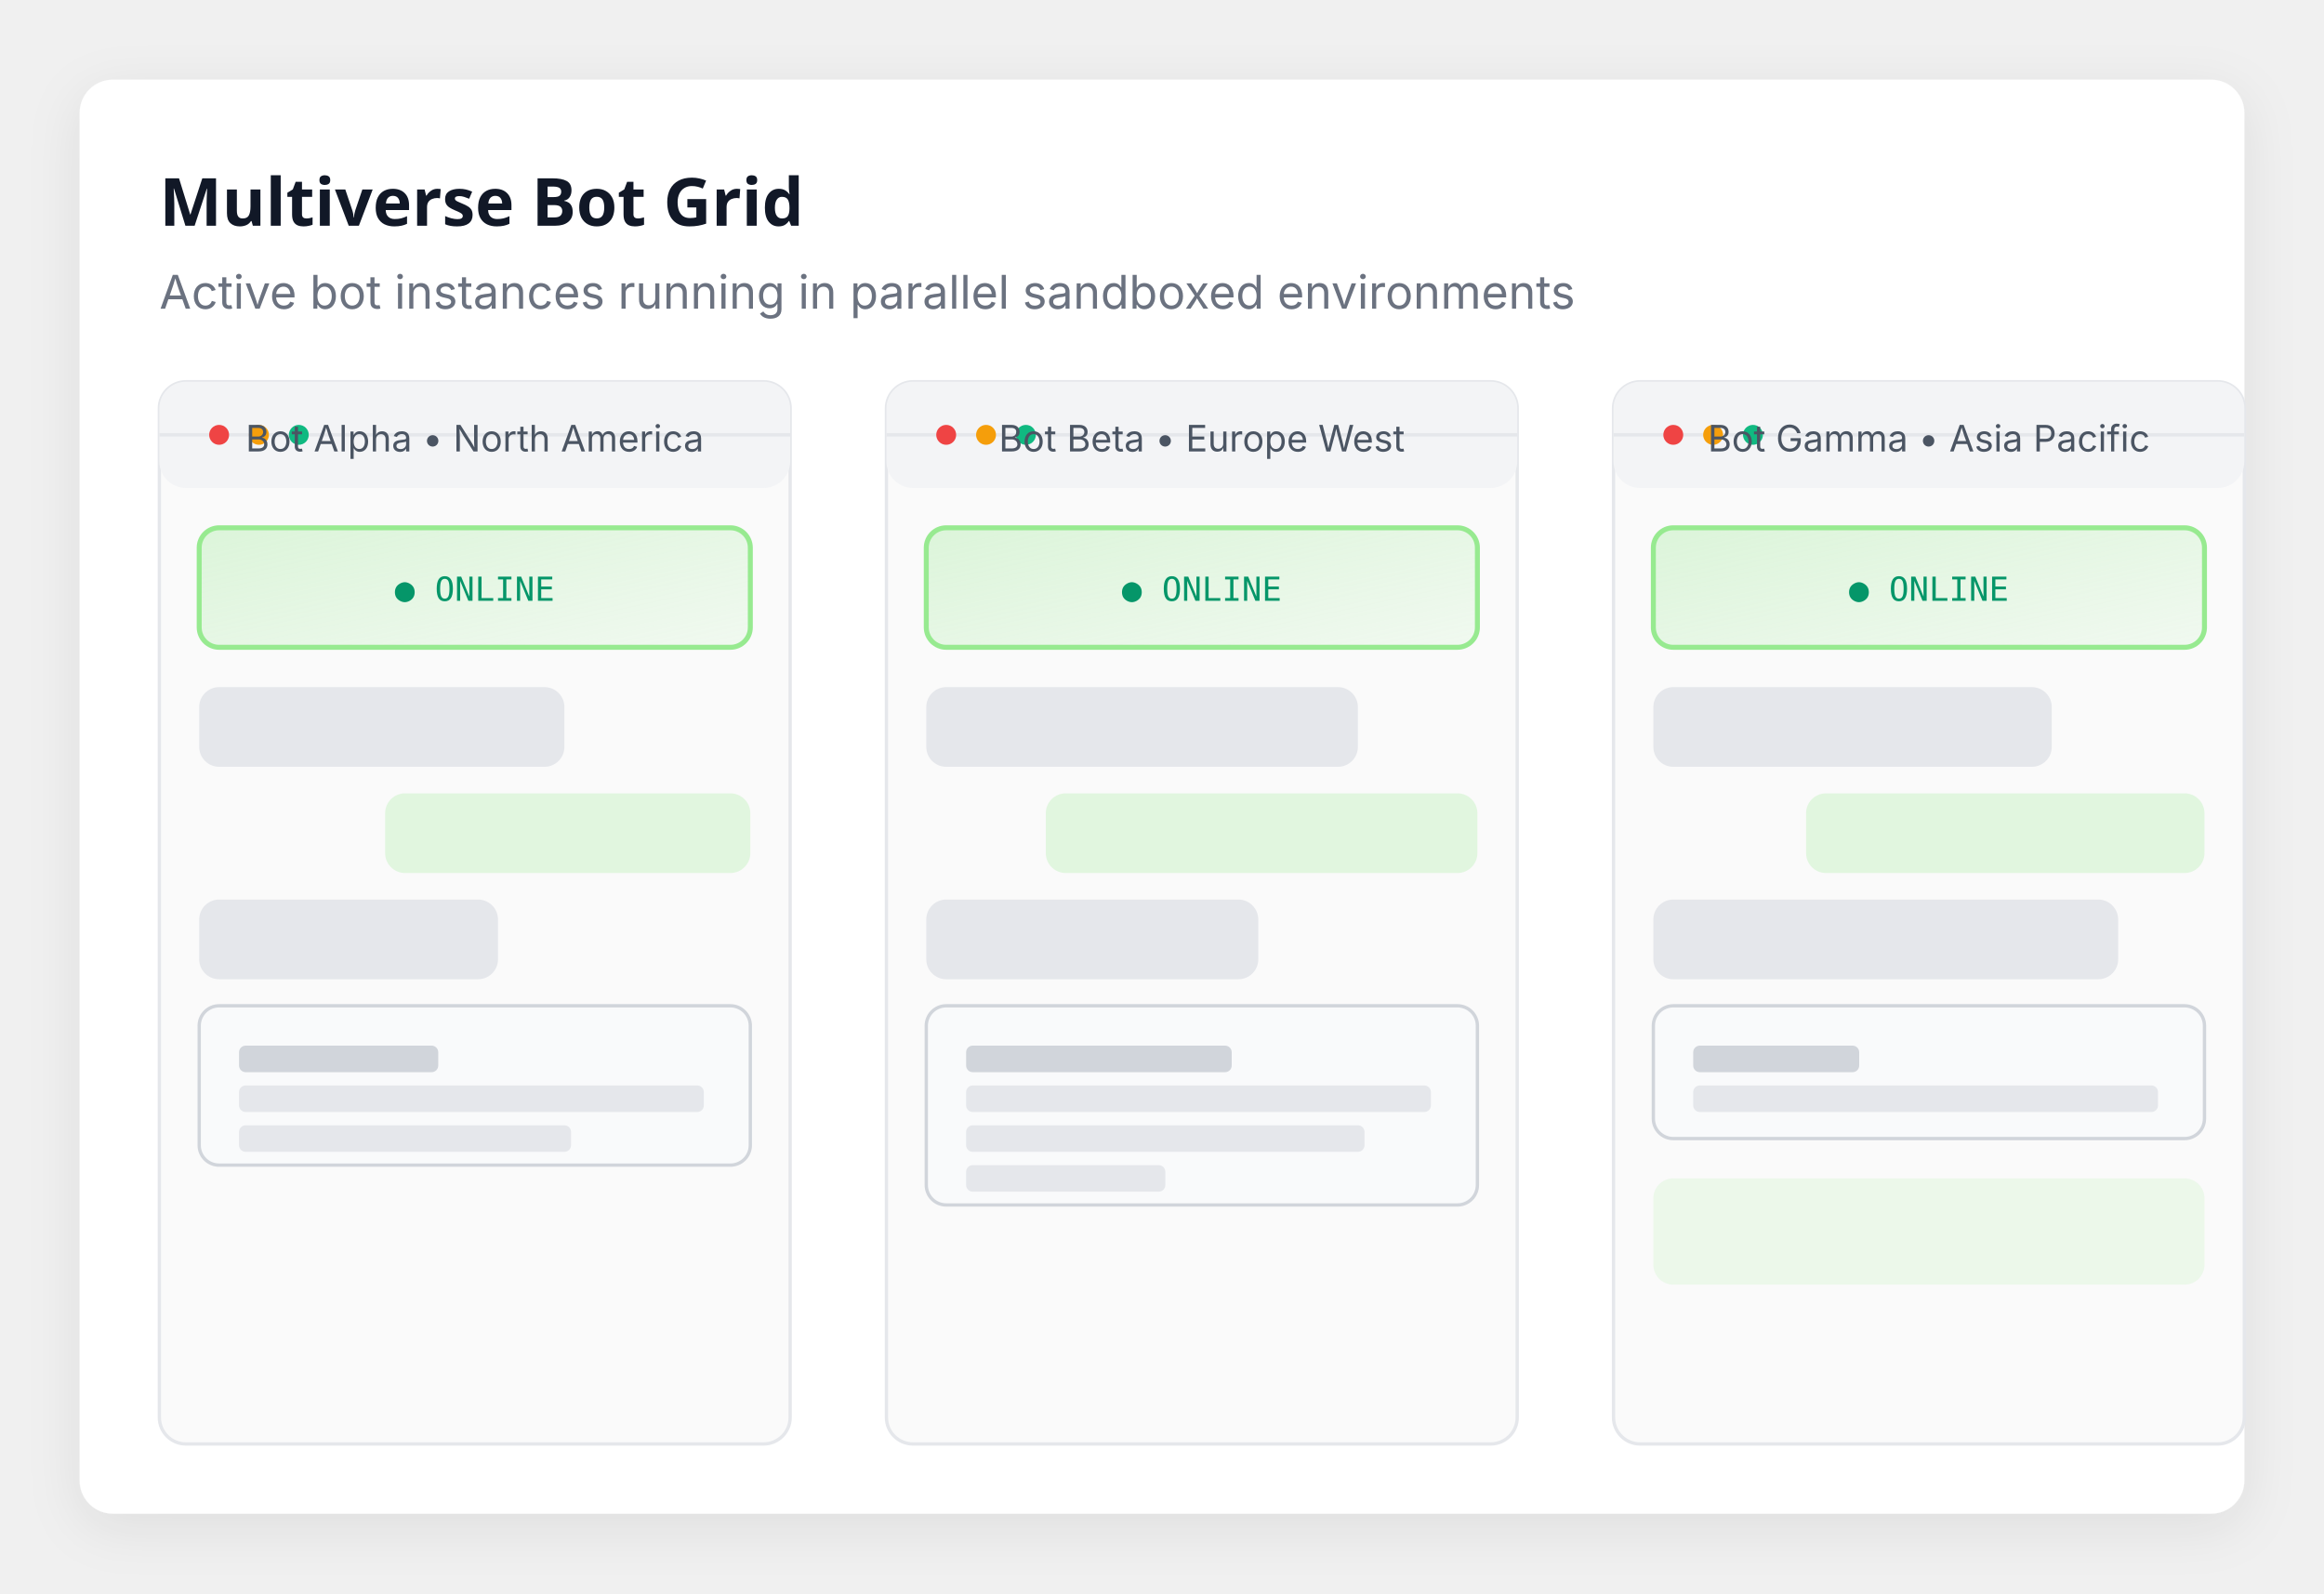
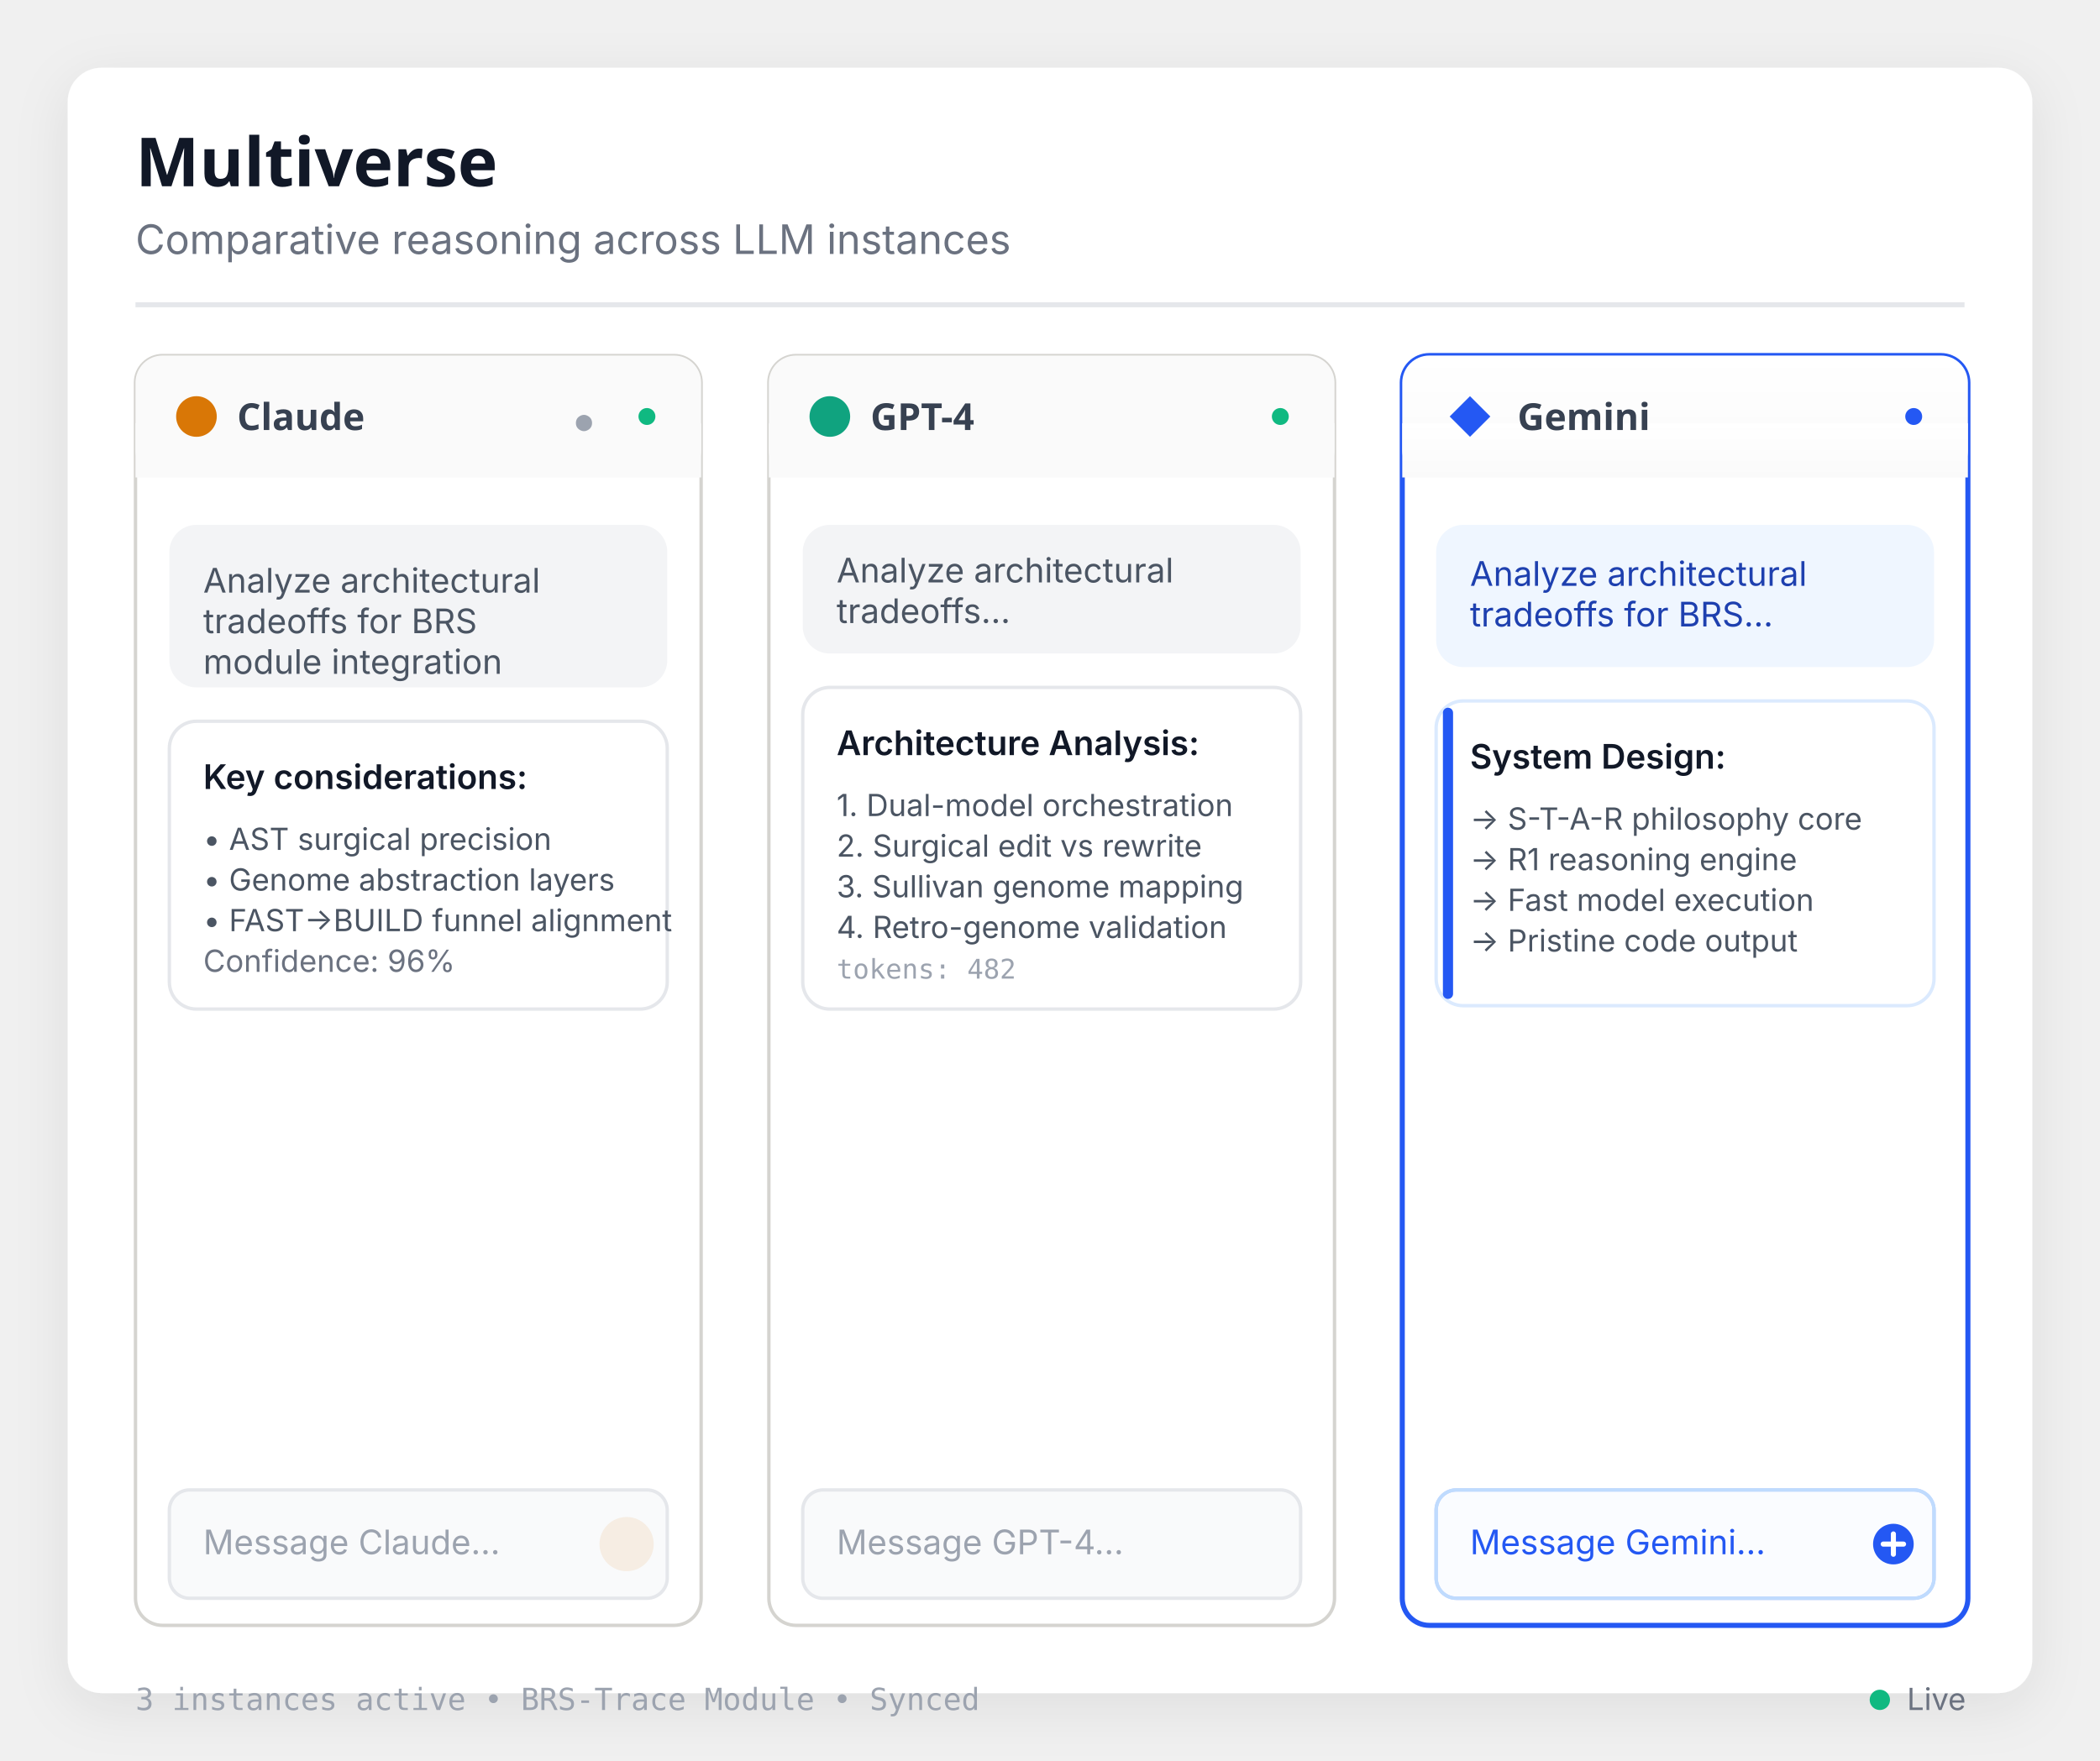
- <svg xmlns="http://www.w3.org/2000/svg" viewBox="0 0 700 480">
+ <svg xmlns="http://www.w3.org/2000/svg" viewBox="0 0 620 520">
  <defs>
-     <filter id="shadow" x="-50%" y="-50%" width="200%" height="200%">
+     <filter id="cardShadow" x="-50%" y="-50%" width="200%" height="200%">
      <feDropShadow dx="0" dy="4" stdDeviation="8" flood-opacity="0.08" />
    </filter>
-     <linearGradient id="statusGradient" x1="0%" y1="0%" x2="100%" y2="100%">
-       <stop offset="0%" style="stop-color:#97ea90;stop-opacity:0.3" />
-       <stop offset="100%" style="stop-color:#97ea90;stop-opacity:0.1" />
+     <linearGradient id="surfaceGrad" x1="0%" y1="0%" x2="0%" y2="100%">
+       <stop offset="0%" style="stop-color:#ffffff;stop-opacity:1" />
+       <stop offset="100%" style="stop-color:#fafafa;stop-opacity:1" />
+     </linearGradient>
+     <linearGradient id="accentGrad" x1="0%" y1="0%" x2="100%" y2="100%">
+       <stop offset="0%" style="stop-color:#2458f3;stop-opacity:1" />
+       <stop offset="100%" style="stop-color:#1e4bd0;stop-opacity:1" />
    </linearGradient>
  </defs>
  <g id="component_root">
-     <rect x="24" y="24" width="652" height="432" rx="10" fill="#ffffff" filter="url(#shadow)" />
-     <text x="48" y="68" font-family="Plus Jakarta Sans, sans-serif" font-weight="700" font-size="20" fill="#111827">Multiverse Bot Grid</text>
-     <text x="48" y="93" font-family="Inter, system-ui, sans-serif" font-size="14" fill="#6b7280">Active bot instances running in parallel sandboxed environments</text>
-     <g transform="translate(48, 115)">
-       <rect x="0" y="0" width="190" height="320" rx="8" fill="#fafafa" stroke="#e5e7eb" stroke-width="1" />
-       <rect x="0" y="0" width="190" height="32" rx="8" fill="#f3f4f6" />
-       <path d="M0 16 L190 16" stroke="#e5e7eb" stroke-width="1" />
-       <circle cx="18" cy="16" r="3" fill="#ef4444" />
-       <circle cx="30" cy="16" r="3" fill="#f59e0b" />
-       <circle cx="42" cy="16" r="3" fill="#10b981" />
-       <text x="95" y="21" font-family="Inter, system-ui, sans-serif" font-size="11" fill="#4b5563" text-anchor="middle">Bot Alpha • North America</text>
-       <rect x="12" y="44" width="166" height="36" rx="6" fill="url(#statusGradient)" stroke="#97ea90" stroke-width="1.5" />
-       <text x="95" y="66" font-family="Roboto Mono, monospace" font-size="10" fill="#059669" text-anchor="middle" font-weight="500">● ONLINE</text>
-       <rect x="12" y="92" width="110" height="24" rx="6" fill="#e5e7eb" />
-       <rect x="68" y="124" width="110" height="24" rx="6" fill="#97ea90" opacity="0.25" />
-       <rect x="12" y="156" width="90" height="24" rx="6" fill="#e5e7eb" />
-       <rect x="12" y="188" width="166" height="48" rx="6" fill="#f9fafb" stroke="#d1d5db" stroke-width="1" />
-       <rect x="24" y="200" width="60" height="8" rx="2" fill="#d1d5db" />
-       <rect x="24" y="212" width="140" height="8" rx="2" fill="#e5e7eb" />
-       <rect x="24" y="224" width="100" height="8" rx="2" fill="#e5e7eb" />
+     <rect x="20" y="20" width="580" height="480" rx="10" fill="#ffffff" filter="url(#cardShadow)" />
+     <text x="40" y="55" font-family="Plus Jakarta Sans, sans-serif" font-size="20" font-weight="700" fill="#111827">Multiverse</text>
+     <text x="40" y="75" font-family="Inter, sans-serif" font-size="12" fill="#6b7280">Comparative reasoning across LLM instances</text>
+     <line x1="40" y1="90" x2="580" y2="90" stroke="#e5e7eb" stroke-width="1.5" />
+     <g id="col_claude">
+       <rect x="40" y="105" width="167" height="375" rx="8" fill="#ffffff" stroke="#d5d4d0" stroke-width="1" />
+       <rect x="40" y="105" width="167" height="36" rx="8" fill="#fafafa" />
+       <rect x="40" y="125" width="167" height="16" fill="#fafafa" />
+       <circle cx="58" cy="123" r="6" fill="#d97706" />
+       <text x="70" y="127" font-family="Plus Jakarta Sans, sans-serif" font-size="11" font-weight="600" fill="#374151">Claude</text>
+       <circle cx="191" cy="123" r="2.5" fill="#10b981" />
+       <text x="170" y="127" font-family="Roboto Mono, monospace" font-size="8" fill="#9ca3af">●</text>
+       <rect x="50" y="155" width="147" height="48" rx="8" fill="#f3f4f6" />
+       <text x="60" y="175" font-family="Inter, sans-serif" font-size="10" fill="#4b5563">Analyze architectural</text>
+       <text x="60" y="187" font-family="Inter, sans-serif" font-size="10" fill="#4b5563">tradeoffs for BRS</text>
+       <text x="60" y="199" font-family="Inter, sans-serif" font-size="10" fill="#4b5563">module integration</text>
+       <rect x="50" y="213" width="147" height="85" rx="8" fill="#ffffff" stroke="#e5e7eb" stroke-width="1" />
+       <text x="60" y="233" font-family="Inter, sans-serif" font-size="10" font-weight="600" fill="#111827">Key considerations:</text>
+       <text x="60" y="251" font-family="Inter, sans-serif" font-size="9" fill="#4b5563">• AST surgical precision</text>
+       <text x="60" y="263" font-family="Inter, sans-serif" font-size="9" fill="#4b5563">• Genome abstraction layers</text>
+       <text x="60" y="275" font-family="Inter, sans-serif" font-size="9" fill="#4b5563">• FAST→BUILD funnel alignment</text>
+       <text x="60" y="287" font-family="Inter, sans-serif" font-size="9" fill="#6b7280">Confidence: 96%</text>
+       <rect x="50" y="440" width="147" height="32" rx="6" fill="#f9fafb" stroke="#e5e7eb" stroke-width="1" />
+       <text x="60" y="459" font-family="Inter, sans-serif" font-size="10" fill="#9ca3af">Message Claude...</text>
+       <circle cx="185" cy="456" r="8" fill="#d97706" opacity="0.1" />
    </g>
-     <g transform="translate(267, 115)">
-       <rect x="0" y="0" width="190" height="320" rx="8" fill="#fafafa" stroke="#e5e7eb" stroke-width="1" />
-       <rect x="0" y="0" width="190" height="32" rx="8" fill="#f3f4f6" />
-       <path d="M0 16 L190 16" stroke="#e5e7eb" stroke-width="1" />
-       <circle cx="18" cy="16" r="3" fill="#ef4444" />
-       <circle cx="30" cy="16" r="3" fill="#f59e0b" />
-       <circle cx="42" cy="16" r="3" fill="#10b981" />
-       <text x="95" y="21" font-family="Inter, system-ui, sans-serif" font-size="11" fill="#4b5563" text-anchor="middle">Bot Beta • Europe West</text>
-       <rect x="12" y="44" width="166" height="36" rx="6" fill="url(#statusGradient)" stroke="#97ea90" stroke-width="1.5" />
-       <text x="95" y="66" font-family="Roboto Mono, monospace" font-size="10" fill="#059669" text-anchor="middle" font-weight="500">● ONLINE</text>
-       <rect x="12" y="92" width="130" height="24" rx="6" fill="#e5e7eb" />
-       <rect x="48" y="124" width="130" height="24" rx="6" fill="#97ea90" opacity="0.25" />
-       <rect x="12" y="156" width="100" height="24" rx="6" fill="#e5e7eb" />
-       <rect x="12" y="188" width="166" height="60" rx="6" fill="#f9fafb" stroke="#d1d5db" stroke-width="1" />
-       <rect x="24" y="200" width="80" height="8" rx="2" fill="#d1d5db" />
-       <rect x="24" y="212" width="140" height="8" rx="2" fill="#e5e7eb" />
-       <rect x="24" y="224" width="120" height="8" rx="2" fill="#e5e7eb" />
-       <rect x="24" y="236" width="60" height="8" rx="2" fill="#e5e7eb" />
+     <g id="col_gpt" transform="translate(187, 0)">
+       <rect x="40" y="105" width="167" height="375" rx="8" fill="#ffffff" stroke="#d5d4d0" stroke-width="1" />
+       <rect x="40" y="105" width="167" height="36" rx="8" fill="#fafafa" />
+       <rect x="40" y="125" width="167" height="16" fill="#fafafa" />
+       <circle cx="58" cy="123" r="6" fill="#10a37f" />
+       <text x="70" y="127" font-family="Plus Jakarta Sans, sans-serif" font-size="11" font-weight="600" fill="#374151">GPT-4</text>
+       <circle cx="191" cy="123" r="2.5" fill="#10b981" />
+       <rect x="50" y="155" width="147" height="38" rx="8" fill="#f3f4f6" />
+       <text x="60" y="172" font-family="Inter, sans-serif" font-size="10" fill="#4b5563">Analyze architectural</text>
+       <text x="60" y="184" font-family="Inter, sans-serif" font-size="10" fill="#4b5563">tradeoffs...</text>
+       <rect x="50" y="203" width="147" height="95" rx="8" fill="#ffffff" stroke="#e5e7eb" stroke-width="1" />
+       <text x="60" y="223" font-family="Inter, sans-serif" font-size="10" font-weight="600" fill="#111827">Architecture Analysis:</text>
+       <text x="60" y="241" font-family="Inter, sans-serif" font-size="9" fill="#4b5563">1. Dual-model orchestration</text>
+       <text x="60" y="253" font-family="Inter, sans-serif" font-size="9" fill="#4b5563">2. Surgical edit vs rewrite</text>
+       <text x="60" y="265" font-family="Inter, sans-serif" font-size="9" fill="#4b5563">3. Sullivan genome mapping</text>
+       <text x="60" y="277" font-family="Inter, sans-serif" font-size="9" fill="#4b5563">4. Retro-genome validation</text>
+       <text x="60" y="289" font-family="Roboto Mono, monospace" font-size="8" fill="#9ca3af">tokens: 482</text>
+       <rect x="50" y="440" width="147" height="32" rx="6" fill="#f9fafb" stroke="#e5e7eb" stroke-width="1" />
+       <text x="60" y="459" font-family="Inter, sans-serif" font-size="10" fill="#9ca3af">Message GPT-4...</text>
    </g>
-     <g transform="translate(486, 115)">
-       <rect x="0" y="0" width="190" height="320" rx="8" fill="#fafafa" stroke="#e5e7eb" stroke-width="1" />
-       <rect x="0" y="0" width="190" height="32" rx="8" fill="#f3f4f6" />
-       <path d="M0 16 L190 16" stroke="#e5e7eb" stroke-width="1" />
-       <circle cx="18" cy="16" r="3" fill="#ef4444" />
-       <circle cx="30" cy="16" r="3" fill="#f59e0b" />
-       <circle cx="42" cy="16" r="3" fill="#10b981" />
-       <text x="95" y="21" font-family="Inter, system-ui, sans-serif" font-size="11" fill="#4b5563" text-anchor="middle">Bot Gamma • Asia Pacific</text>
-       <rect x="12" y="44" width="166" height="36" rx="6" fill="url(#statusGradient)" stroke="#97ea90" stroke-width="1.5" />
-       <text x="95" y="66" font-family="Roboto Mono, monospace" font-size="10" fill="#059669" text-anchor="middle" font-weight="500">● ONLINE</text>
-       <rect x="12" y="92" width="120" height="24" rx="6" fill="#e5e7eb" />
-       <rect x="58" y="124" width="120" height="24" rx="6" fill="#97ea90" opacity="0.25" />
-       <rect x="12" y="156" width="140" height="24" rx="6" fill="#e5e7eb" />
-       <rect x="12" y="188" width="166" height="40" rx="6" fill="#f9fafb" stroke="#d1d5db" stroke-width="1" />
-       <rect x="24" y="200" width="50" height="8" rx="2" fill="#d1d5db" />
-       <rect x="24" y="212" width="140" height="8" rx="2" fill="#e5e7eb" />
-       <rect x="12" y="240" width="166" height="32" rx="6" fill="#97ea90" opacity="0.15" />
+     <g id="col_gemini" transform="translate(374, 0)">
+       <rect x="40" y="105" width="167" height="375" rx="8" fill="#ffffff" stroke="#2458f3" stroke-width="1.5" />
+       <rect x="40" y="105" width="167" height="36" rx="8" fill="url(#surfaceGrad)" />
+       <rect x="40" y="125" width="167" height="16" fill="url(#surfaceGrad)" />
+       <path d="M54 123 L60 117 L66 123 L60 129 Z" fill="#2458f3" />
+       <text x="74" y="127" font-family="Plus Jakarta Sans, sans-serif" font-size="11" font-weight="600" fill="#374151">Gemini</text>
+       <circle cx="191" cy="123" r="2.5" fill="#2458f3" />
+       <rect x="50" y="155" width="147" height="42" rx="8" fill="#eff6ff" />
+       <text x="60" y="173" font-family="Inter, sans-serif" font-size="10" fill="#1e40af">Analyze architectural</text>
+       <text x="60" y="185" font-family="Inter, sans-serif" font-size="10" fill="#1e40af">tradeoffs for BRS...</text>
+       <rect x="50" y="207" width="147" height="90" rx="8" fill="#ffffff" stroke="#dbeafe" stroke-width="1" />
+       <text x="60" y="227" font-family="Inter, sans-serif" font-size="10" font-weight="600" fill="#111827">System Design:</text>
+       <text x="60" y="245" font-family="Inter, sans-serif" font-size="9" fill="#4b5563">→ S-T-A-R philosophy core</text>
+       <text x="60" y="257" font-family="Inter, sans-serif" font-size="9" fill="#4b5563">→ R1 reasoning engine</text>
+       <text x="60" y="269" font-family="Inter, sans-serif" font-size="9" fill="#4b5563">→ Fast model execution</text>
+       <text x="60" y="281" font-family="Inter, sans-serif" font-size="9" fill="#4b5563">→ Pristine code output</text>
+       <rect x="52" y="209" width="3" height="86" rx="1.5" fill="#2458f3" />
+       <rect x="50" y="440" width="147" height="32" rx="6" fill="#eff6ff" stroke="#2458f3" stroke-width="1" opacity="0.3" />
+       <rect x="50" y="440" width="147" height="32" rx="6" fill="none" stroke="#bfdbfe" stroke-width="1" />
+       <text x="60" y="459" font-family="Inter, sans-serif" font-size="10" fill="#2458f3">Message Gemini...</text>
+       <circle cx="185" cy="456" r="6" fill="#2458f3" />
+       <path d="M182 456 L188 456 M185 453 L185 459" stroke="white" stroke-width="1.5" stroke-linecap="round" />
    </g>
+     <text x="40" y="505" font-family="Roboto Mono, monospace" font-size="9" fill="#9ca3af">3 instances active • BRS-Trace Module • Synced</text>
+     <circle cx="555" cy="502" r="3" fill="#10b981" />
+     <text x="563" y="505" font-family="Inter, sans-serif" font-size="9" fill="#6b7280">Live</text>
  </g>
</svg>
